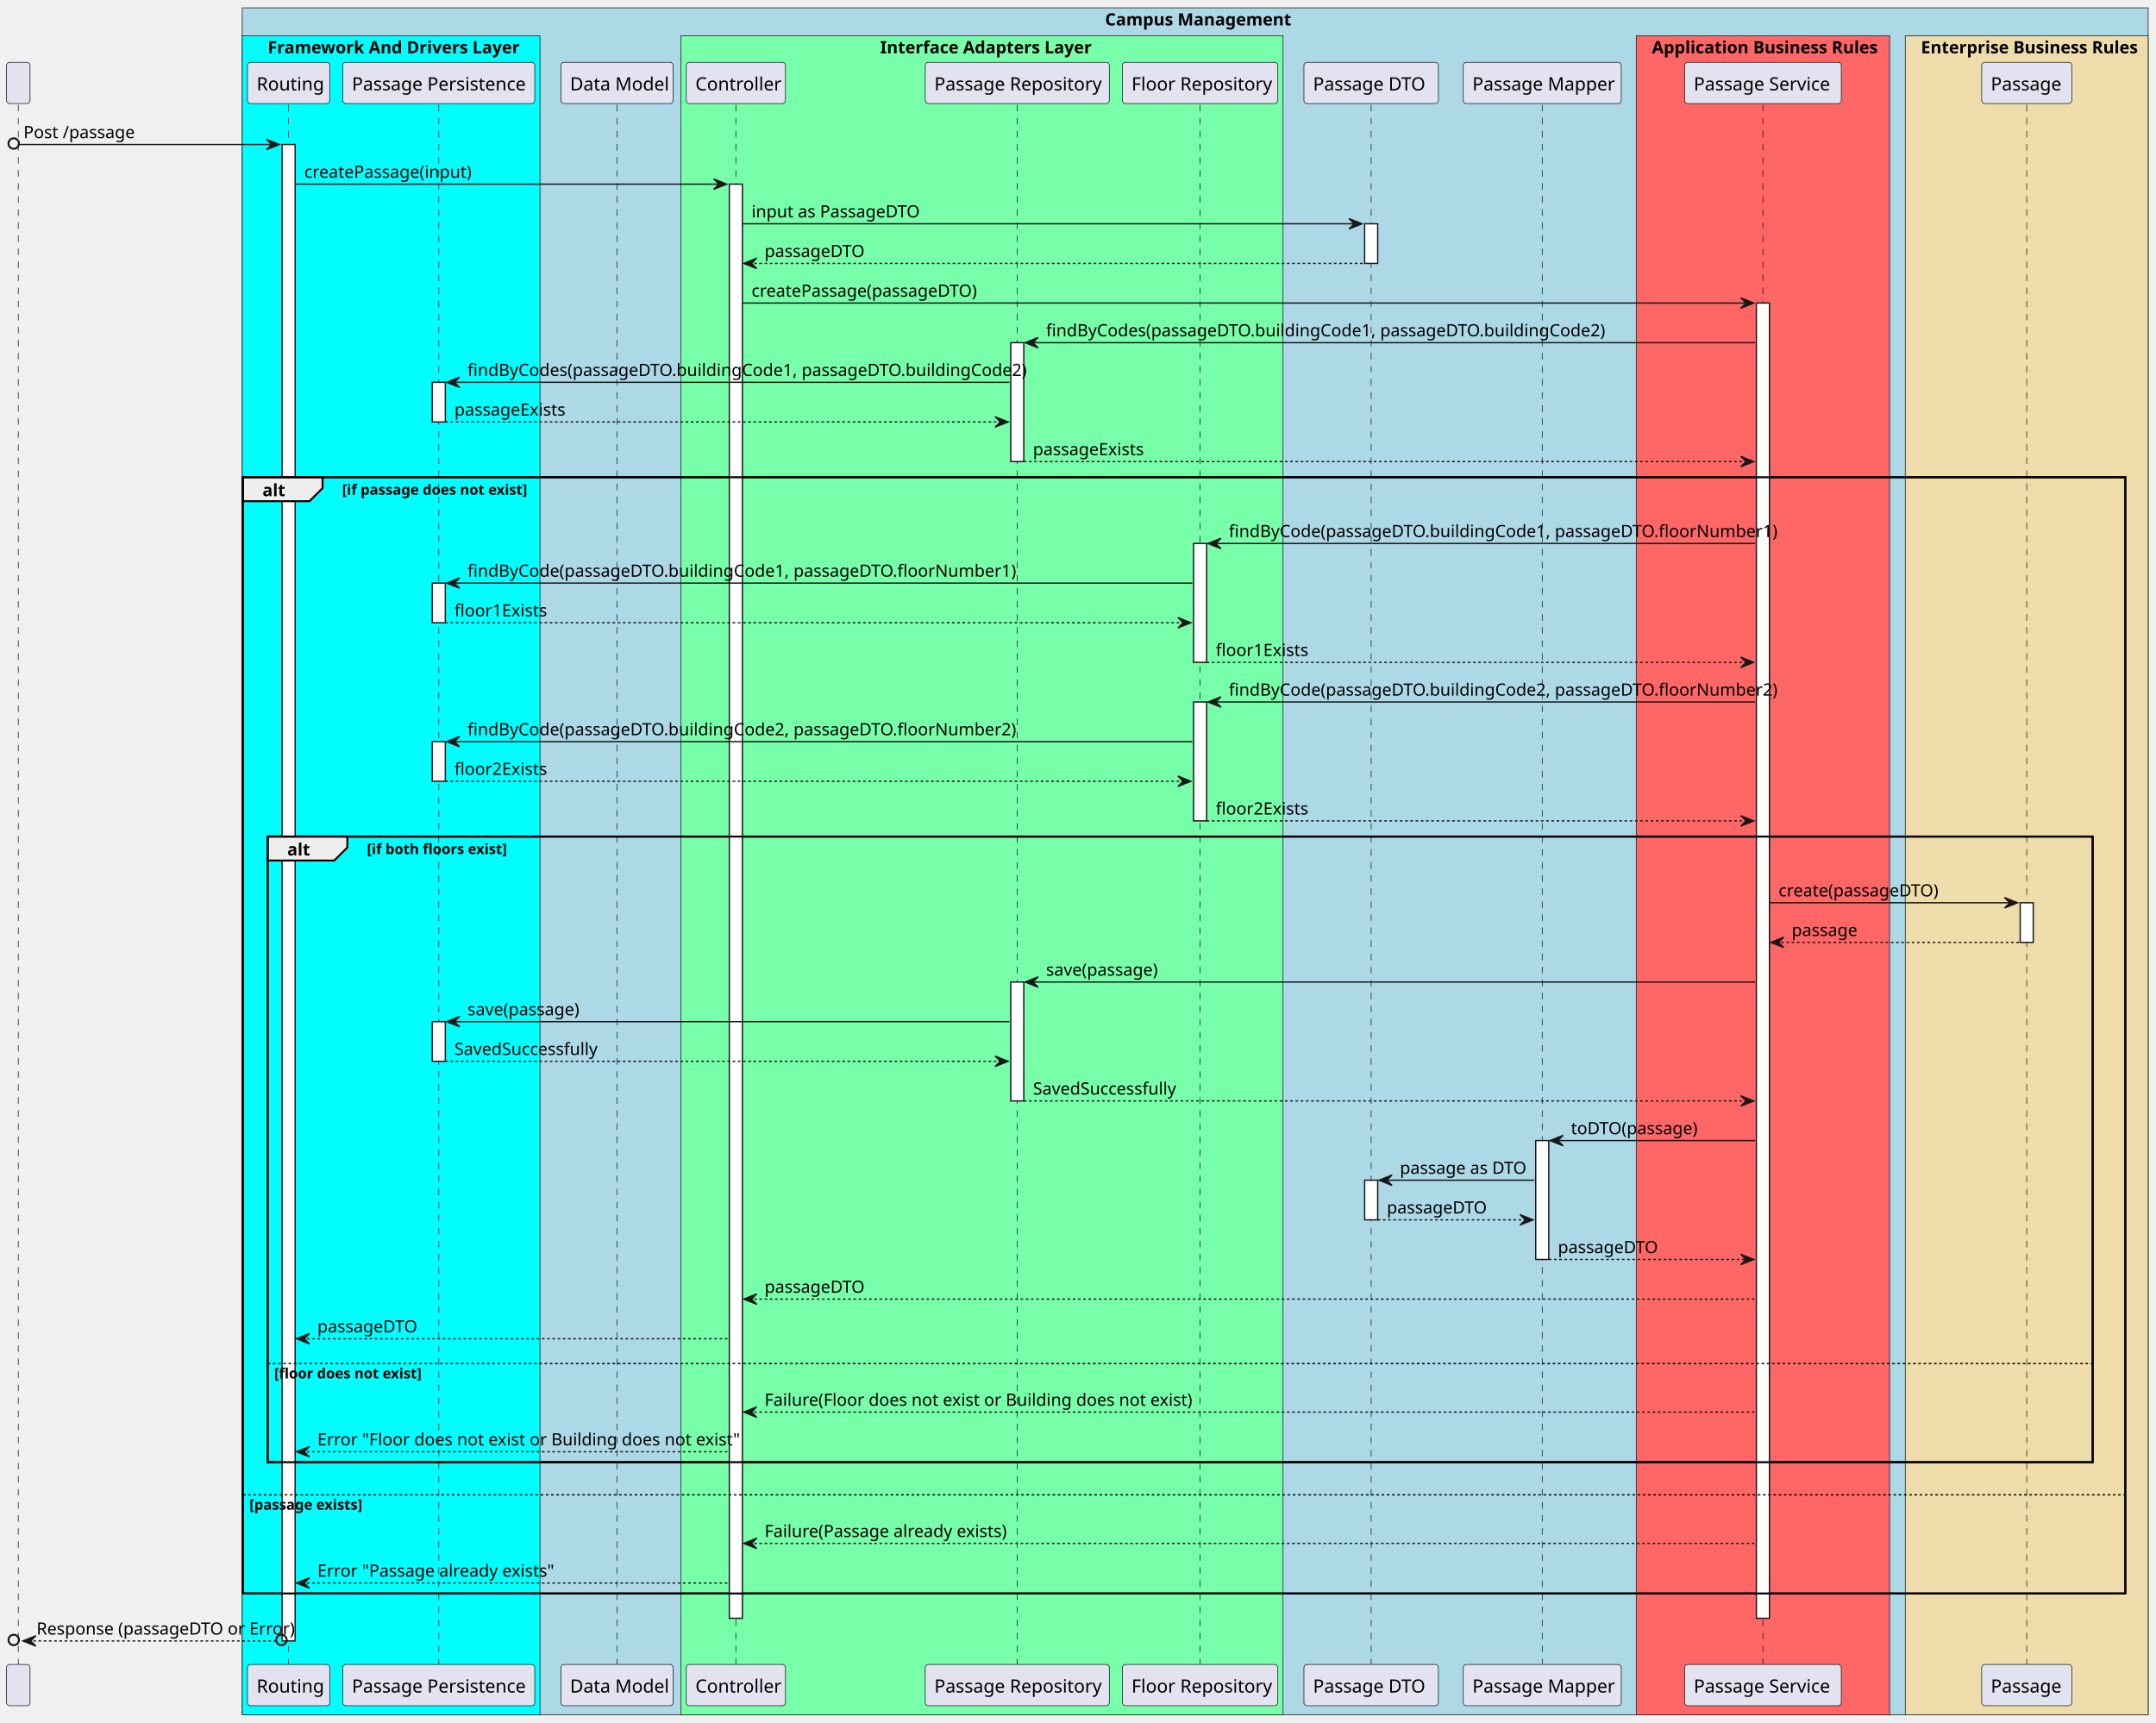
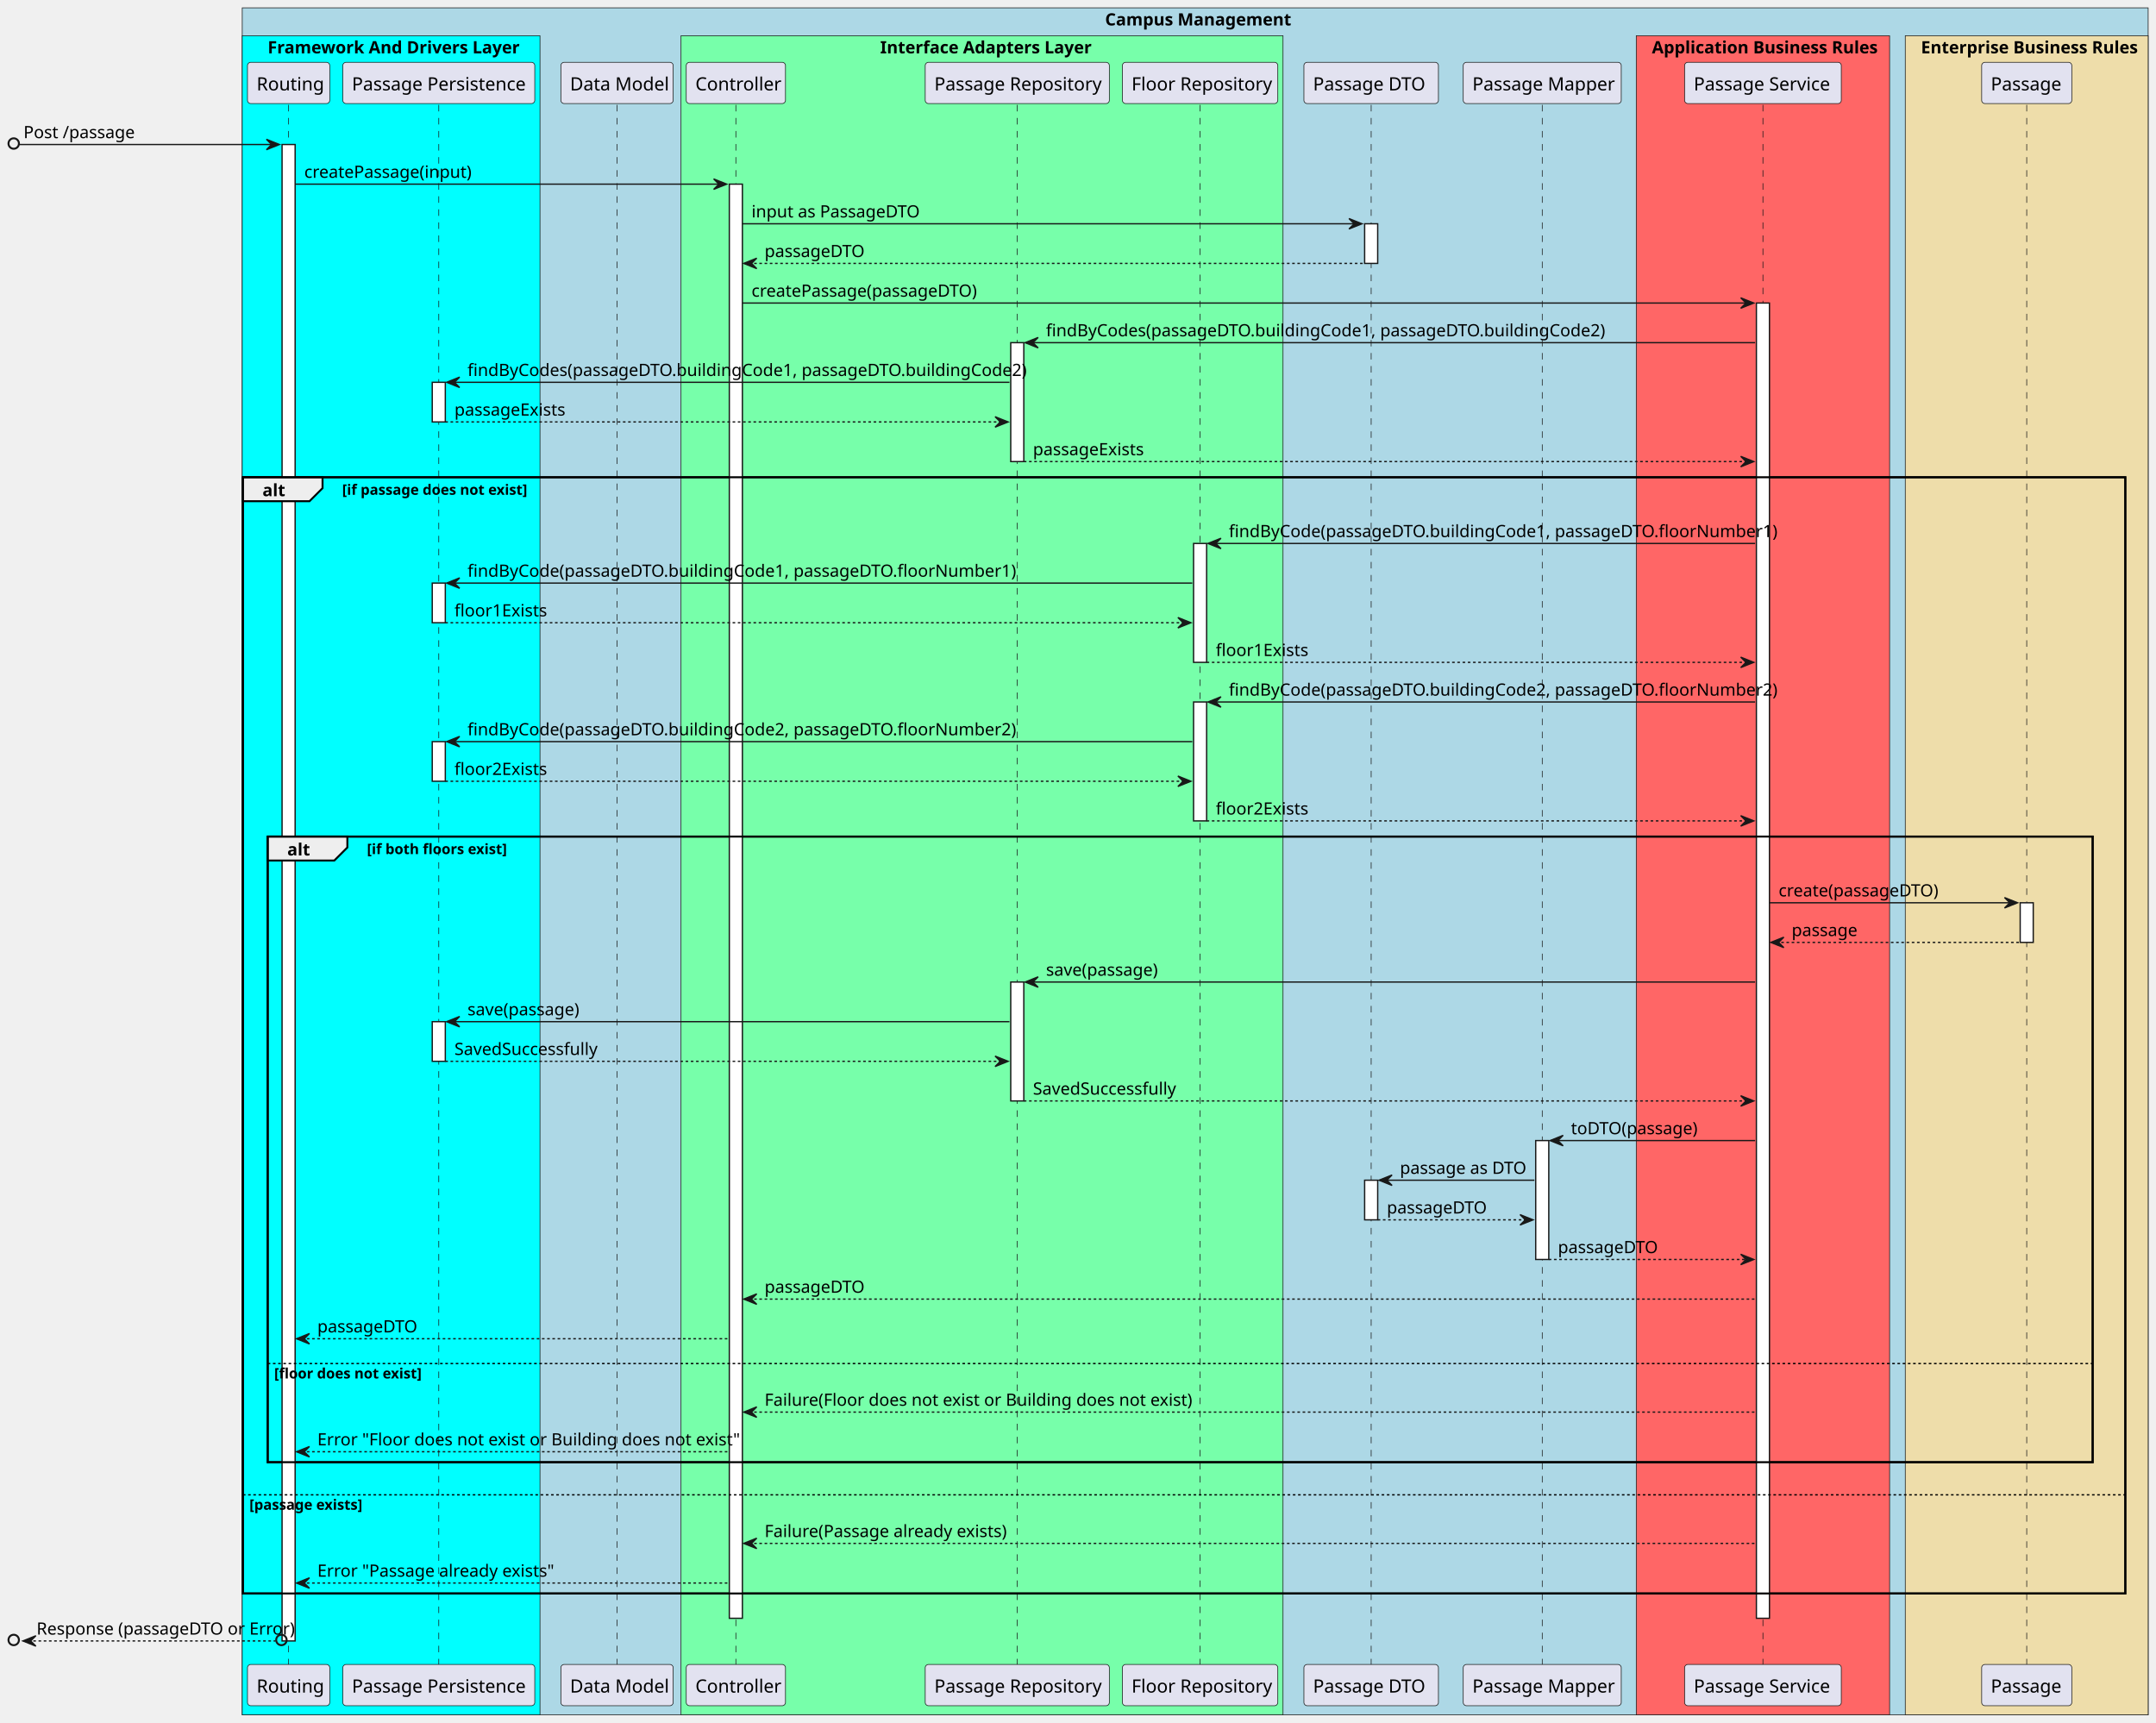
<svg xmlns="http://www.w3.org/2000/svg" contentStyleType="text/css" height="1319px" preserveAspectRatio="none" style="width:1651px;height:1319px;background:#FFFFFF;" version="1.1" viewBox="0 0 1651 1319" width="1651px" zoomAndPan="magnify">
  <defs />
  <g>
    <rect fill="#ADD8E6" height="1307.25" style="stroke:#181818;stroke-width:0.5;" width="1459.5" x="185.5" y="6" />
    <text fill="#000000" font-family="sans-serif" font-size="13" font-weight="bold" lengthAdjust="spacing" textLength="138" x="846.25" y="19.495">Campus Management</text>
    <rect fill="#00FFFF" height="1285.898" style="stroke:#181818;stroke-width:0.5;" width="228" x="185.5" y="27.352" />
    <text fill="#000000" font-family="sans-serif" font-size="13" font-weight="bold" lengthAdjust="spacing" textLength="189" x="205" y="40.847">Framework And Drivers Layer</text>
    <rect fill="#77FFAA" height="1285.898" style="stroke:#181818;stroke-width:0.5;" width="461" x="521.5" y="27.352" />
    <text fill="#000000" font-family="sans-serif" font-size="13" font-weight="bold" lengthAdjust="spacing" textLength="156" x="674" y="40.847">Interface Adapters Layer</text>
    <rect fill="#FF6666" height="1285.898" style="stroke:#181818;stroke-width:0.5;" width="194" x="1253" y="27.352" />
    <text fill="#000000" font-family="sans-serif" font-size="13" font-weight="bold" lengthAdjust="spacing" textLength="170" x="1265" y="40.847">Application Business Rules</text>
    <rect fill="#EEDDAA" height="1285.898" style="stroke:#181818;stroke-width:0.5;" width="186" x="1459" y="27.352" />
    <text fill="#000000" font-family="sans-serif" font-size="13" font-weight="bold" lengthAdjust="spacing" textLength="162" x="1471" y="40.847">Enterprise Business Rules</text>
    <rect fill="none" height="854.812" style="stroke:#000000;stroke-width:1.5;" width="1441.5" x="186" y="365.477" />
    <rect fill="none" height="479.109" style="stroke:#000000;stroke-width:1.5;" width="1397.5" x="205" y="640.641" />
-     <line style="stroke:#181818;stroke-width:0.5;stroke-dasharray:5.0,5.0;" x1="14" x2="14" y1="80.312" y2="1274.641" />
    <line style="stroke:#181818;stroke-width:0.5;stroke-dasharray:5.0,5.0;" x1="221" x2="221" y1="80.312" y2="1274.641" />
    <rect fill="#FFFFFF" height="1145.977" style="stroke:#181818;stroke-width:1.0;" width="10" x="216" y="110.664" />
    <line style="stroke:#181818;stroke-width:0.5;stroke-dasharray:5.0,5.0;" x1="336" x2="336" y1="80.312" y2="1274.641" />
    <rect fill="#FFFFFF" height="30.352" style="stroke:#181818;stroke-width:1.0;" width="10" x="331" y="292.773" />
    <rect fill="#FFFFFF" height="30.352" style="stroke:#181818;stroke-width:1.0;" width="10" x="331" y="446.531" />
    <rect fill="#FFFFFF" height="30.352" style="stroke:#181818;stroke-width:1.0;" width="10" x="331" y="567.938" />
    <rect fill="#FFFFFF" height="30.352" style="stroke:#181818;stroke-width:1.0;" width="10" x="331" y="782.398" />
    <line style="stroke:#181818;stroke-width:0.5;stroke-dasharray:5.0,5.0;" x1="472.5" x2="472.5" y1="80.312" y2="1274.641" />
    <line style="stroke:#181818;stroke-width:0.5;stroke-dasharray:5.0,5.0;" x1="563.5" x2="563.5" y1="80.312" y2="1274.641" />
    <rect fill="#FFFFFF" height="1098.273" style="stroke:#181818;stroke-width:1.0;" width="10" x="558.5" y="141.016" />
    <line style="stroke:#181818;stroke-width:0.5;stroke-dasharray:5.0,5.0;" x1="779" x2="779" y1="80.312" y2="1274.641" />
    <rect fill="#FFFFFF" height="91.055" style="stroke:#181818;stroke-width:1.0;" width="10" x="774" y="262.422" />
    <rect fill="#FFFFFF" height="91.055" style="stroke:#181818;stroke-width:1.0;" width="10" x="774" y="752.047" />
    <line style="stroke:#181818;stroke-width:0.5;stroke-dasharray:5.0,5.0;" x1="919" x2="919" y1="80.312" y2="1274.641" />
    <rect fill="#FFFFFF" height="91.055" style="stroke:#181818;stroke-width:1.0;" width="10" x="914" y="416.18" />
    <rect fill="#FFFFFF" height="91.055" style="stroke:#181818;stroke-width:1.0;" width="10" x="914" y="537.586" />
    <line style="stroke:#181818;stroke-width:0.5;stroke-dasharray:5.0,5.0;" x1="1050" x2="1050" y1="80.312" y2="1274.641" />
    <rect fill="#FFFFFF" height="30.352" style="stroke:#181818;stroke-width:1.0;" width="10" x="1045" y="171.367" />
    <rect fill="#FFFFFF" height="30.352" style="stroke:#181818;stroke-width:1.0;" width="10" x="1045" y="903.805" />
    <line style="stroke:#181818;stroke-width:0.5;stroke-dasharray:5.0,5.0;" x1="1181" x2="1181" y1="80.312" y2="1274.641" />
    <rect fill="#FFFFFF" height="91.055" style="stroke:#181818;stroke-width:1.0;" width="10" x="1176" y="873.453" />
    <line style="stroke:#181818;stroke-width:0.5;stroke-dasharray:5.0,5.0;" x1="1350" x2="1350" y1="80.312" y2="1274.641" />
    <rect fill="#FFFFFF" height="1007.219" style="stroke:#181818;stroke-width:1.0;" width="10" x="1345" y="232.07" />
    <line style="stroke:#181818;stroke-width:0.5;stroke-dasharray:5.0,5.0;" x1="1552" x2="1552" y1="80.312" y2="1274.641" />
    <rect fill="#FFFFFF" height="30.352" style="stroke:#181818;stroke-width:1.0;" width="10" x="1547" y="691.344" />
-     <rect fill="#E2E2F0" height="31.609" rx="2.5" ry="2.5" style="stroke:#181818;stroke-width:0.5;" width="18" x="5" y="47.703" />
-     <text fill="#000000" font-family="sans-serif" font-size="14" lengthAdjust="spacing" textLength="4" x="12" y="69.236"> </text>
    <rect fill="#E2E2F0" height="31.609" rx="2.5" ry="2.5" style="stroke:#181818;stroke-width:0.5;" width="63" x="189.5" y="47.703" />
    <text fill="#000000" font-family="sans-serif" font-size="14" lengthAdjust="spacing" textLength="49" x="196.5" y="69.236">Routing</text>
    <rect fill="#E2E2F0" height="31.609" rx="2.5" ry="2.5" style="stroke:#181818;stroke-width:0.5;" width="147" x="262.5" y="47.703" />
    <text fill="#000000" font-family="sans-serif" font-size="14" lengthAdjust="spacing" textLength="133" x="269.5" y="69.236">Passage Persistence</text>
    <rect fill="#E2E2F0" height="31.609" rx="2.5" ry="2.5" style="stroke:#181818;stroke-width:0.5;" width="86" x="429.5" y="47.703" />
    <text fill="#000000" font-family="sans-serif" font-size="14" lengthAdjust="spacing" textLength="72" x="436.5" y="69.236">Data Model</text>
    <rect fill="#E2E2F0" height="31.609" rx="2.5" ry="2.5" style="stroke:#181818;stroke-width:0.5;" width="76" x="525.5" y="47.703" />
    <text fill="#000000" font-family="sans-serif" font-size="14" lengthAdjust="spacing" textLength="62" x="532.5" y="69.236">Controller</text>
    <rect fill="#E2E2F0" height="31.609" rx="2.5" ry="2.5" style="stroke:#181818;stroke-width:0.5;" width="141" x="708.5" y="47.703" />
    <text fill="#000000" font-family="sans-serif" font-size="14" lengthAdjust="spacing" textLength="127" x="715.5" y="69.236">Passage Repository</text>
    <rect fill="#E2E2F0" height="31.609" rx="2.5" ry="2.5" style="stroke:#181818;stroke-width:0.5;" width="119" x="859.5" y="47.703" />
    <text fill="#000000" font-family="sans-serif" font-size="14" lengthAdjust="spacing" textLength="105" x="866.5" y="69.236">Floor Repository</text>
    <rect fill="#E2E2F0" height="31.609" rx="2.5" ry="2.5" style="stroke:#181818;stroke-width:0.5;" width="103" x="998.5" y="47.703" />
    <text fill="#000000" font-family="sans-serif" font-size="14" lengthAdjust="spacing" textLength="89" x="1005.5" y="69.236">Passage DTO</text>
    <rect fill="#E2E2F0" height="31.609" rx="2.5" ry="2.5" style="stroke:#181818;stroke-width:0.5;" width="121" x="1120.5" y="47.703" />
    <text fill="#000000" font-family="sans-serif" font-size="14" lengthAdjust="spacing" textLength="107" x="1127.5" y="69.236">Passage Mapper</text>
    <rect fill="#E2E2F0" height="31.609" rx="2.5" ry="2.5" style="stroke:#181818;stroke-width:0.5;" width="120" x="1290" y="47.703" />
    <text fill="#000000" font-family="sans-serif" font-size="14" lengthAdjust="spacing" textLength="106" x="1297" y="69.236">Passage Service</text>
    <rect fill="#E2E2F0" height="31.609" rx="2.5" ry="2.5" style="stroke:#181818;stroke-width:0.5;" width="69" x="1517.5" y="47.703" />
    <text fill="#000000" font-family="sans-serif" font-size="14" lengthAdjust="spacing" textLength="55" x="1524.5" y="69.236">Passage</text>
-     <rect fill="#E2E2F0" height="31.609" rx="2.5" ry="2.5" style="stroke:#181818;stroke-width:0.5;" width="18" x="5" y="1274.641" />
-     <text fill="#000000" font-family="sans-serif" font-size="14" lengthAdjust="spacing" textLength="4" x="12" y="1296.174"> </text>
    <rect fill="#E2E2F0" height="31.609" rx="2.5" ry="2.5" style="stroke:#181818;stroke-width:0.5;" width="63" x="189.5" y="1274.641" />
    <text fill="#000000" font-family="sans-serif" font-size="14" lengthAdjust="spacing" textLength="49" x="196.5" y="1296.174">Routing</text>
    <rect fill="#E2E2F0" height="31.609" rx="2.5" ry="2.5" style="stroke:#181818;stroke-width:0.5;" width="147" x="262.5" y="1274.641" />
    <text fill="#000000" font-family="sans-serif" font-size="14" lengthAdjust="spacing" textLength="133" x="269.5" y="1296.174">Passage Persistence</text>
    <rect fill="#E2E2F0" height="31.609" rx="2.5" ry="2.5" style="stroke:#181818;stroke-width:0.5;" width="86" x="429.5" y="1274.641" />
    <text fill="#000000" font-family="sans-serif" font-size="14" lengthAdjust="spacing" textLength="72" x="436.5" y="1296.174">Data Model</text>
    <rect fill="#E2E2F0" height="31.609" rx="2.5" ry="2.5" style="stroke:#181818;stroke-width:0.5;" width="76" x="525.5" y="1274.641" />
    <text fill="#000000" font-family="sans-serif" font-size="14" lengthAdjust="spacing" textLength="62" x="532.5" y="1296.174">Controller</text>
    <rect fill="#E2E2F0" height="31.609" rx="2.5" ry="2.5" style="stroke:#181818;stroke-width:0.5;" width="141" x="708.5" y="1274.641" />
    <text fill="#000000" font-family="sans-serif" font-size="14" lengthAdjust="spacing" textLength="127" x="715.5" y="1296.174">Passage Repository</text>
    <rect fill="#E2E2F0" height="31.609" rx="2.5" ry="2.5" style="stroke:#181818;stroke-width:0.5;" width="119" x="859.5" y="1274.641" />
    <text fill="#000000" font-family="sans-serif" font-size="14" lengthAdjust="spacing" textLength="105" x="866.5" y="1296.174">Floor Repository</text>
    <rect fill="#E2E2F0" height="31.609" rx="2.5" ry="2.5" style="stroke:#181818;stroke-width:0.5;" width="103" x="998.5" y="1274.641" />
    <text fill="#000000" font-family="sans-serif" font-size="14" lengthAdjust="spacing" textLength="89" x="1005.5" y="1296.174">Passage DTO</text>
    <rect fill="#E2E2F0" height="31.609" rx="2.5" ry="2.5" style="stroke:#181818;stroke-width:0.5;" width="121" x="1120.5" y="1274.641" />
    <text fill="#000000" font-family="sans-serif" font-size="14" lengthAdjust="spacing" textLength="107" x="1127.5" y="1296.174">Passage Mapper</text>
    <rect fill="#E2E2F0" height="31.609" rx="2.5" ry="2.5" style="stroke:#181818;stroke-width:0.5;" width="120" x="1290" y="1274.641" />
    <text fill="#000000" font-family="sans-serif" font-size="14" lengthAdjust="spacing" textLength="106" x="1297" y="1296.174">Passage Service</text>
    <rect fill="#E2E2F0" height="31.609" rx="2.5" ry="2.5" style="stroke:#181818;stroke-width:0.5;" width="69" x="1517.5" y="1274.641" />
    <text fill="#000000" font-family="sans-serif" font-size="14" lengthAdjust="spacing" textLength="55" x="1524.5" y="1296.174">Passage</text>
    <ellipse cx="10.5" cy="109.914" fill="none" rx="4" ry="4" style="stroke:#181818;stroke-width:1.5;" />
    <polygon fill="#181818" points="204,106.664,214,110.664,204,114.664,208,110.664" style="stroke:#181818;stroke-width:1.0;" />
    <line style="stroke:#181818;stroke-width:1.0;" x1="15" x2="210" y1="110.664" y2="110.664" />
    <text fill="#000000" font-family="sans-serif" font-size="13" lengthAdjust="spacing" textLength="84" x="18" y="105.808">Post /passage</text>
    <polygon fill="#181818" points="546.5,137.016,556.5,141.016,546.5,145.016,550.5,141.016" style="stroke:#181818;stroke-width:1.0;" />
    <line style="stroke:#181818;stroke-width:1.0;" x1="226" x2="552.5" y1="141.016" y2="141.016" />
    <text fill="#000000" font-family="sans-serif" font-size="13" lengthAdjust="spacing" textLength="123" x="233" y="136.159">createPassage(input)</text>
    <polygon fill="#181818" points="1033,167.367,1043,171.367,1033,175.367,1037,171.367" style="stroke:#181818;stroke-width:1.0;" />
    <line style="stroke:#181818;stroke-width:1.0;" x1="568.5" x2="1039" y1="171.367" y2="171.367" />
    <text fill="#000000" font-family="sans-serif" font-size="13" lengthAdjust="spacing" textLength="127" x="575.5" y="166.511">input as PassageDTO</text>
    <polygon fill="#181818" points="579.5,197.719,569.5,201.719,579.5,205.719,575.5,201.719" style="stroke:#181818;stroke-width:1.0;" />
    <line style="stroke:#181818;stroke-width:1.0;stroke-dasharray:2.0,2.0;" x1="573.5" x2="1044" y1="201.719" y2="201.719" />
    <text fill="#000000" font-family="sans-serif" font-size="13" lengthAdjust="spacing" textLength="75" x="585.5" y="196.862">passageDTO</text>
    <polygon fill="#181818" points="1333,228.07,1343,232.07,1333,236.07,1337,232.07" style="stroke:#181818;stroke-width:1.0;" />
    <line style="stroke:#181818;stroke-width:1.0;" x1="568.5" x2="1339" y1="232.07" y2="232.07" />
    <text fill="#000000" font-family="sans-serif" font-size="13" lengthAdjust="spacing" textLength="170" x="575.5" y="227.214">createPassage(passageDTO)</text>
    <polygon fill="#181818" points="795,258.422,785,262.422,795,266.422,791,262.422" style="stroke:#181818;stroke-width:1.0;" />
    <line style="stroke:#181818;stroke-width:1.0;" x1="789" x2="1344" y1="262.422" y2="262.422" />
    <text fill="#000000" font-family="sans-serif" font-size="13" lengthAdjust="spacing" textLength="409" x="801" y="257.565">findByCodes(passageDTO.buildingCode1, passageDTO.buildingCode2)</text>
    <polygon fill="#181818" points="352,288.773,342,292.773,352,296.773,348,292.773" style="stroke:#181818;stroke-width:1.0;" />
    <line style="stroke:#181818;stroke-width:1.0;" x1="346" x2="773" y1="292.773" y2="292.773" />
    <text fill="#000000" font-family="sans-serif" font-size="13" lengthAdjust="spacing" textLength="409" x="358" y="287.917">findByCodes(passageDTO.buildingCode1, passageDTO.buildingCode2)</text>
    <polygon fill="#181818" points="762,319.125,772,323.125,762,327.125,766,323.125" style="stroke:#181818;stroke-width:1.0;" />
    <line style="stroke:#181818;stroke-width:1.0;stroke-dasharray:2.0,2.0;" x1="341" x2="768" y1="323.125" y2="323.125" />
    <text fill="#000000" font-family="sans-serif" font-size="13" lengthAdjust="spacing" textLength="86" x="348" y="318.269">passageExists</text>
    <polygon fill="#181818" points="1333,349.477,1343,353.477,1333,357.477,1337,353.477" style="stroke:#181818;stroke-width:1.0;" />
    <line style="stroke:#181818;stroke-width:1.0;stroke-dasharray:2.0,2.0;" x1="784" x2="1339" y1="353.477" y2="353.477" />
    <text fill="#000000" font-family="sans-serif" font-size="13" lengthAdjust="spacing" textLength="86" x="791" y="348.62">passageExists</text>
    <path d="M186,365.477 L247,365.477 L247,373.828 L237,383.828 L186,383.828 L186,365.477 " fill="#EEEEEE" style="stroke:#000000;stroke-width:1.5;" />
    <rect fill="none" height="854.812" style="stroke:#000000;stroke-width:1.5;" width="1441.5" x="186" y="365.477" />
    <text fill="#000000" font-family="sans-serif" font-size="13" font-weight="bold" lengthAdjust="spacing" textLength="16" x="201" y="379.972">alt</text>
    <text fill="#000000" font-family="sans-serif" font-size="11" font-weight="bold" lengthAdjust="spacing" textLength="147" x="262" y="378.896">[if passage does not exist]</text>
    <line style="stroke:#000000;stroke-width:1.0;stroke-dasharray:2.0,2.0;" x1="186" x2="1627.5" y1="1144.75" y2="1144.75" />
    <text fill="#000000" font-family="sans-serif" font-size="11" font-weight="bold" lengthAdjust="spacing" textLength="92" x="191" y="1156.169">[passage exists]</text>
    <polygon fill="#181818" points="935,412.18,925,416.18,935,420.18,931,416.18" style="stroke:#181818;stroke-width:1.0;" />
    <line style="stroke:#181818;stroke-width:1.0;" x1="929" x2="1344" y1="416.18" y2="416.18" />
    <text fill="#000000" font-family="sans-serif" font-size="13" lengthAdjust="spacing" textLength="397" x="941" y="411.323">findByCode(passageDTO.buildingCode1, passageDTO.floorNumber1)</text>
    <polygon fill="#181818" points="352,442.531,342,446.531,352,450.531,348,446.531" style="stroke:#181818;stroke-width:1.0;" />
    <line style="stroke:#181818;stroke-width:1.0;" x1="346" x2="913" y1="446.531" y2="446.531" />
    <text fill="#000000" font-family="sans-serif" font-size="13" lengthAdjust="spacing" textLength="397" x="358" y="441.675">findByCode(passageDTO.buildingCode1, passageDTO.floorNumber1)</text>
    <polygon fill="#181818" points="902,472.883,912,476.883,902,480.883,906,476.883" style="stroke:#181818;stroke-width:1.0;" />
    <line style="stroke:#181818;stroke-width:1.0;stroke-dasharray:2.0,2.0;" x1="341" x2="908" y1="476.883" y2="476.883" />
    <text fill="#000000" font-family="sans-serif" font-size="13" lengthAdjust="spacing" textLength="68" x="348" y="472.026">floor1Exists</text>
    <polygon fill="#181818" points="1333,503.234,1343,507.234,1333,511.234,1337,507.234" style="stroke:#181818;stroke-width:1.0;" />
    <line style="stroke:#181818;stroke-width:1.0;stroke-dasharray:2.0,2.0;" x1="924" x2="1339" y1="507.234" y2="507.234" />
    <text fill="#000000" font-family="sans-serif" font-size="13" lengthAdjust="spacing" textLength="68" x="931" y="502.378">floor1Exists</text>
    <polygon fill="#181818" points="935,533.586,925,537.586,935,541.586,931,537.586" style="stroke:#181818;stroke-width:1.0;" />
    <line style="stroke:#181818;stroke-width:1.0;" x1="929" x2="1344" y1="537.586" y2="537.586" />
    <text fill="#000000" font-family="sans-serif" font-size="13" lengthAdjust="spacing" textLength="397" x="941" y="532.73">findByCode(passageDTO.buildingCode2, passageDTO.floorNumber2)</text>
    <polygon fill="#181818" points="352,563.938,342,567.938,352,571.938,348,567.938" style="stroke:#181818;stroke-width:1.0;" />
    <line style="stroke:#181818;stroke-width:1.0;" x1="346" x2="913" y1="567.938" y2="567.938" />
    <text fill="#000000" font-family="sans-serif" font-size="13" lengthAdjust="spacing" textLength="397" x="358" y="563.081">findByCode(passageDTO.buildingCode2, passageDTO.floorNumber2)</text>
    <polygon fill="#181818" points="902,594.289,912,598.289,902,602.289,906,598.289" style="stroke:#181818;stroke-width:1.0;" />
    <line style="stroke:#181818;stroke-width:1.0;stroke-dasharray:2.0,2.0;" x1="341" x2="908" y1="598.289" y2="598.289" />
    <text fill="#000000" font-family="sans-serif" font-size="13" lengthAdjust="spacing" textLength="68" x="348" y="593.433">floor2Exists</text>
    <polygon fill="#181818" points="1333,624.641,1343,628.641,1333,632.641,1337,628.641" style="stroke:#181818;stroke-width:1.0;" />
    <line style="stroke:#181818;stroke-width:1.0;stroke-dasharray:2.0,2.0;" x1="924" x2="1339" y1="628.641" y2="628.641" />
    <text fill="#000000" font-family="sans-serif" font-size="13" lengthAdjust="spacing" textLength="68" x="931" y="623.784">floor2Exists</text>
    <path d="M205,640.641 L266,640.641 L266,648.992 L256,658.992 L205,658.992 L205,640.641 " fill="#EEEEEE" style="stroke:#000000;stroke-width:1.5;" />
    <rect fill="none" height="479.109" style="stroke:#000000;stroke-width:1.5;" width="1397.5" x="205" y="640.641" />
    <text fill="#000000" font-family="sans-serif" font-size="13" font-weight="bold" lengthAdjust="spacing" textLength="16" x="220" y="655.136">alt</text>
    <text fill="#000000" font-family="sans-serif" font-size="11" font-weight="bold" lengthAdjust="spacing" textLength="109" x="281" y="654.06">[if both floors exist]</text>
    <line style="stroke:#000000;stroke-width:1.0;stroke-dasharray:2.0,2.0;" x1="205" x2="1602.5" y1="1044.211" y2="1044.211" />
    <text fill="#000000" font-family="sans-serif" font-size="11" font-weight="bold" lengthAdjust="spacing" textLength="116" x="210" y="1055.63">[floor does not exist]</text>
    <polygon fill="#181818" points="1535,687.344,1545,691.344,1535,695.344,1539,691.344" style="stroke:#181818;stroke-width:1.0;" />
    <line style="stroke:#181818;stroke-width:1.0;" x1="1355" x2="1541" y1="691.344" y2="691.344" />
    <text fill="#000000" font-family="sans-serif" font-size="13" lengthAdjust="spacing" textLength="119" x="1362" y="686.487">create(passageDTO)</text>
    <polygon fill="#181818" points="1366,717.695,1356,721.695,1366,725.695,1362,721.695" style="stroke:#181818;stroke-width:1.0;" />
    <line style="stroke:#181818;stroke-width:1.0;stroke-dasharray:2.0,2.0;" x1="1360" x2="1546" y1="721.695" y2="721.695" />
    <text fill="#000000" font-family="sans-serif" font-size="13" lengthAdjust="spacing" textLength="49" x="1372" y="716.839">passage</text>
    <polygon fill="#181818" points="795,748.047,785,752.047,795,756.047,791,752.047" style="stroke:#181818;stroke-width:1.0;" />
    <line style="stroke:#181818;stroke-width:1.0;" x1="789" x2="1344" y1="752.047" y2="752.047" />
    <text fill="#000000" font-family="sans-serif" font-size="13" lengthAdjust="spacing" textLength="83" x="801" y="747.19">save(passage)</text>
    <polygon fill="#181818" points="352,778.398,342,782.398,352,786.398,348,782.398" style="stroke:#181818;stroke-width:1.0;" />
    <line style="stroke:#181818;stroke-width:1.0;" x1="346" x2="773" y1="782.398" y2="782.398" />
    <text fill="#000000" font-family="sans-serif" font-size="13" lengthAdjust="spacing" textLength="83" x="358" y="777.542">save(passage)</text>
    <polygon fill="#181818" points="762,808.75,772,812.75,762,816.75,766,812.75" style="stroke:#181818;stroke-width:1.0;" />
    <line style="stroke:#181818;stroke-width:1.0;stroke-dasharray:2.0,2.0;" x1="341" x2="768" y1="812.75" y2="812.75" />
    <text fill="#000000" font-family="sans-serif" font-size="13" lengthAdjust="spacing" textLength="109" x="348" y="807.894">SavedSuccessfully</text>
    <polygon fill="#181818" points="1333,839.102,1343,843.102,1333,847.102,1337,843.102" style="stroke:#181818;stroke-width:1.0;" />
    <line style="stroke:#181818;stroke-width:1.0;stroke-dasharray:2.0,2.0;" x1="784" x2="1339" y1="843.102" y2="843.102" />
    <text fill="#000000" font-family="sans-serif" font-size="13" lengthAdjust="spacing" textLength="109" x="791" y="838.245">SavedSuccessfully</text>
    <polygon fill="#181818" points="1197,869.453,1187,873.453,1197,877.453,1193,873.453" style="stroke:#181818;stroke-width:1.0;" />
    <line style="stroke:#181818;stroke-width:1.0;" x1="1191" x2="1344" y1="873.453" y2="873.453" />
    <text fill="#000000" font-family="sans-serif" font-size="13" lengthAdjust="spacing" textLength="94" x="1203" y="868.597">toDTO(passage)</text>
    <polygon fill="#181818" points="1066,899.805,1056,903.805,1066,907.805,1062,903.805" style="stroke:#181818;stroke-width:1.0;" />
    <line style="stroke:#181818;stroke-width:1.0;" x1="1060" x2="1175" y1="903.805" y2="903.805" />
    <text fill="#000000" font-family="sans-serif" font-size="13" lengthAdjust="spacing" textLength="97" x="1072" y="898.948">passage as DTO</text>
    <polygon fill="#181818" points="1164,930.156,1174,934.156,1164,938.156,1168,934.156" style="stroke:#181818;stroke-width:1.0;" />
    <line style="stroke:#181818;stroke-width:1.0;stroke-dasharray:2.0,2.0;" x1="1055" x2="1170" y1="934.156" y2="934.156" />
    <text fill="#000000" font-family="sans-serif" font-size="13" lengthAdjust="spacing" textLength="75" x="1062" y="929.3">passageDTO</text>
    <polygon fill="#181818" points="1333,960.508,1343,964.508,1333,968.508,1337,964.508" style="stroke:#181818;stroke-width:1.0;" />
    <line style="stroke:#181818;stroke-width:1.0;stroke-dasharray:2.0,2.0;" x1="1186" x2="1339" y1="964.508" y2="964.508" />
    <text fill="#000000" font-family="sans-serif" font-size="13" lengthAdjust="spacing" textLength="75" x="1193" y="959.651">passageDTO</text>
    <polygon fill="#181818" points="579.5,990.859,569.5,994.859,579.5,998.859,575.5,994.859" style="stroke:#181818;stroke-width:1.0;" />
    <line style="stroke:#181818;stroke-width:1.0;stroke-dasharray:2.0,2.0;" x1="573.5" x2="1344" y1="994.859" y2="994.859" />
    <text fill="#000000" font-family="sans-serif" font-size="13" lengthAdjust="spacing" textLength="75" x="585.5" y="990.003">passageDTO</text>
    <polygon fill="#181818" points="237,1021.211,227,1025.211,237,1029.211,233,1025.211" style="stroke:#181818;stroke-width:1.0;" />
    <line style="stroke:#181818;stroke-width:1.0;stroke-dasharray:2.0,2.0;" x1="231" x2="557.5" y1="1025.211" y2="1025.211" />
    <text fill="#000000" font-family="sans-serif" font-size="13" lengthAdjust="spacing" textLength="75" x="243" y="1020.355">passageDTO</text>
    <polygon fill="#181818" points="579.5,1077.398,569.5,1081.398,579.5,1085.398,575.5,1081.398" style="stroke:#181818;stroke-width:1.0;" />
    <line style="stroke:#181818;stroke-width:1.0;stroke-dasharray:2.0,2.0;" x1="573.5" x2="1344" y1="1081.398" y2="1081.398" />
    <text fill="#000000" font-family="sans-serif" font-size="13" lengthAdjust="spacing" textLength="313" x="585.5" y="1076.542">Failure(Floor does not exist or Building does not exist)</text>
    <polygon fill="#181818" points="237,1107.75,227,1111.75,237,1115.75,233,1111.75" style="stroke:#181818;stroke-width:1.0;" />
    <line style="stroke:#181818;stroke-width:1.0;stroke-dasharray:2.0,2.0;" x1="231" x2="557.5" y1="1111.75" y2="1111.75" />
    <text fill="#000000" font-family="sans-serif" font-size="13" lengthAdjust="spacing" textLength="308" x="243" y="1106.894">Error "Floor does not exist or Building does not exist"</text>
    <polygon fill="#181818" points="579.5,1177.938,569.5,1181.938,579.5,1185.938,575.5,1181.938" style="stroke:#181818;stroke-width:1.0;" />
    <line style="stroke:#181818;stroke-width:1.0;stroke-dasharray:2.0,2.0;" x1="573.5" x2="1344" y1="1181.938" y2="1181.938" />
    <text fill="#000000" font-family="sans-serif" font-size="13" lengthAdjust="spacing" textLength="183" x="585.5" y="1177.081">Failure(Passage already exists)</text>
    <polygon fill="#181818" points="237,1208.289,227,1212.289,237,1216.289,233,1212.289" style="stroke:#181818;stroke-width:1.0;" />
    <line style="stroke:#181818;stroke-width:1.0;stroke-dasharray:2.0,2.0;" x1="231" x2="557.5" y1="1212.289" y2="1212.289" />
    <text fill="#000000" font-family="sans-serif" font-size="13" lengthAdjust="spacing" textLength="178" x="243" y="1207.433">Error "Passage already exists"</text>
    <ellipse cx="10.5" cy="1255.891" fill="none" rx="4" ry="4" style="stroke:#181818;stroke-width:1.5;" />
    <polygon fill="#181818" points="27.5,1252.641,17.5,1256.641,27.5,1260.641,23.5,1256.641" style="stroke:#181818;stroke-width:1.0;" />
    <ellipse cx="215.5" cy="1255.891" fill="none" rx="4" ry="4" style="stroke:#181818;stroke-width:1.5;" />
    <line style="stroke:#181818;stroke-width:1.0;stroke-dasharray:2.0,2.0;" x1="25.5" x2="211" y1="1256.641" y2="1256.641" />
    <text fill="#000000" font-family="sans-serif" font-size="13" lengthAdjust="spacing" textLength="192" x="28" y="1251.784">Response (passageDTO or Error)</text>
  </g>
</svg>
